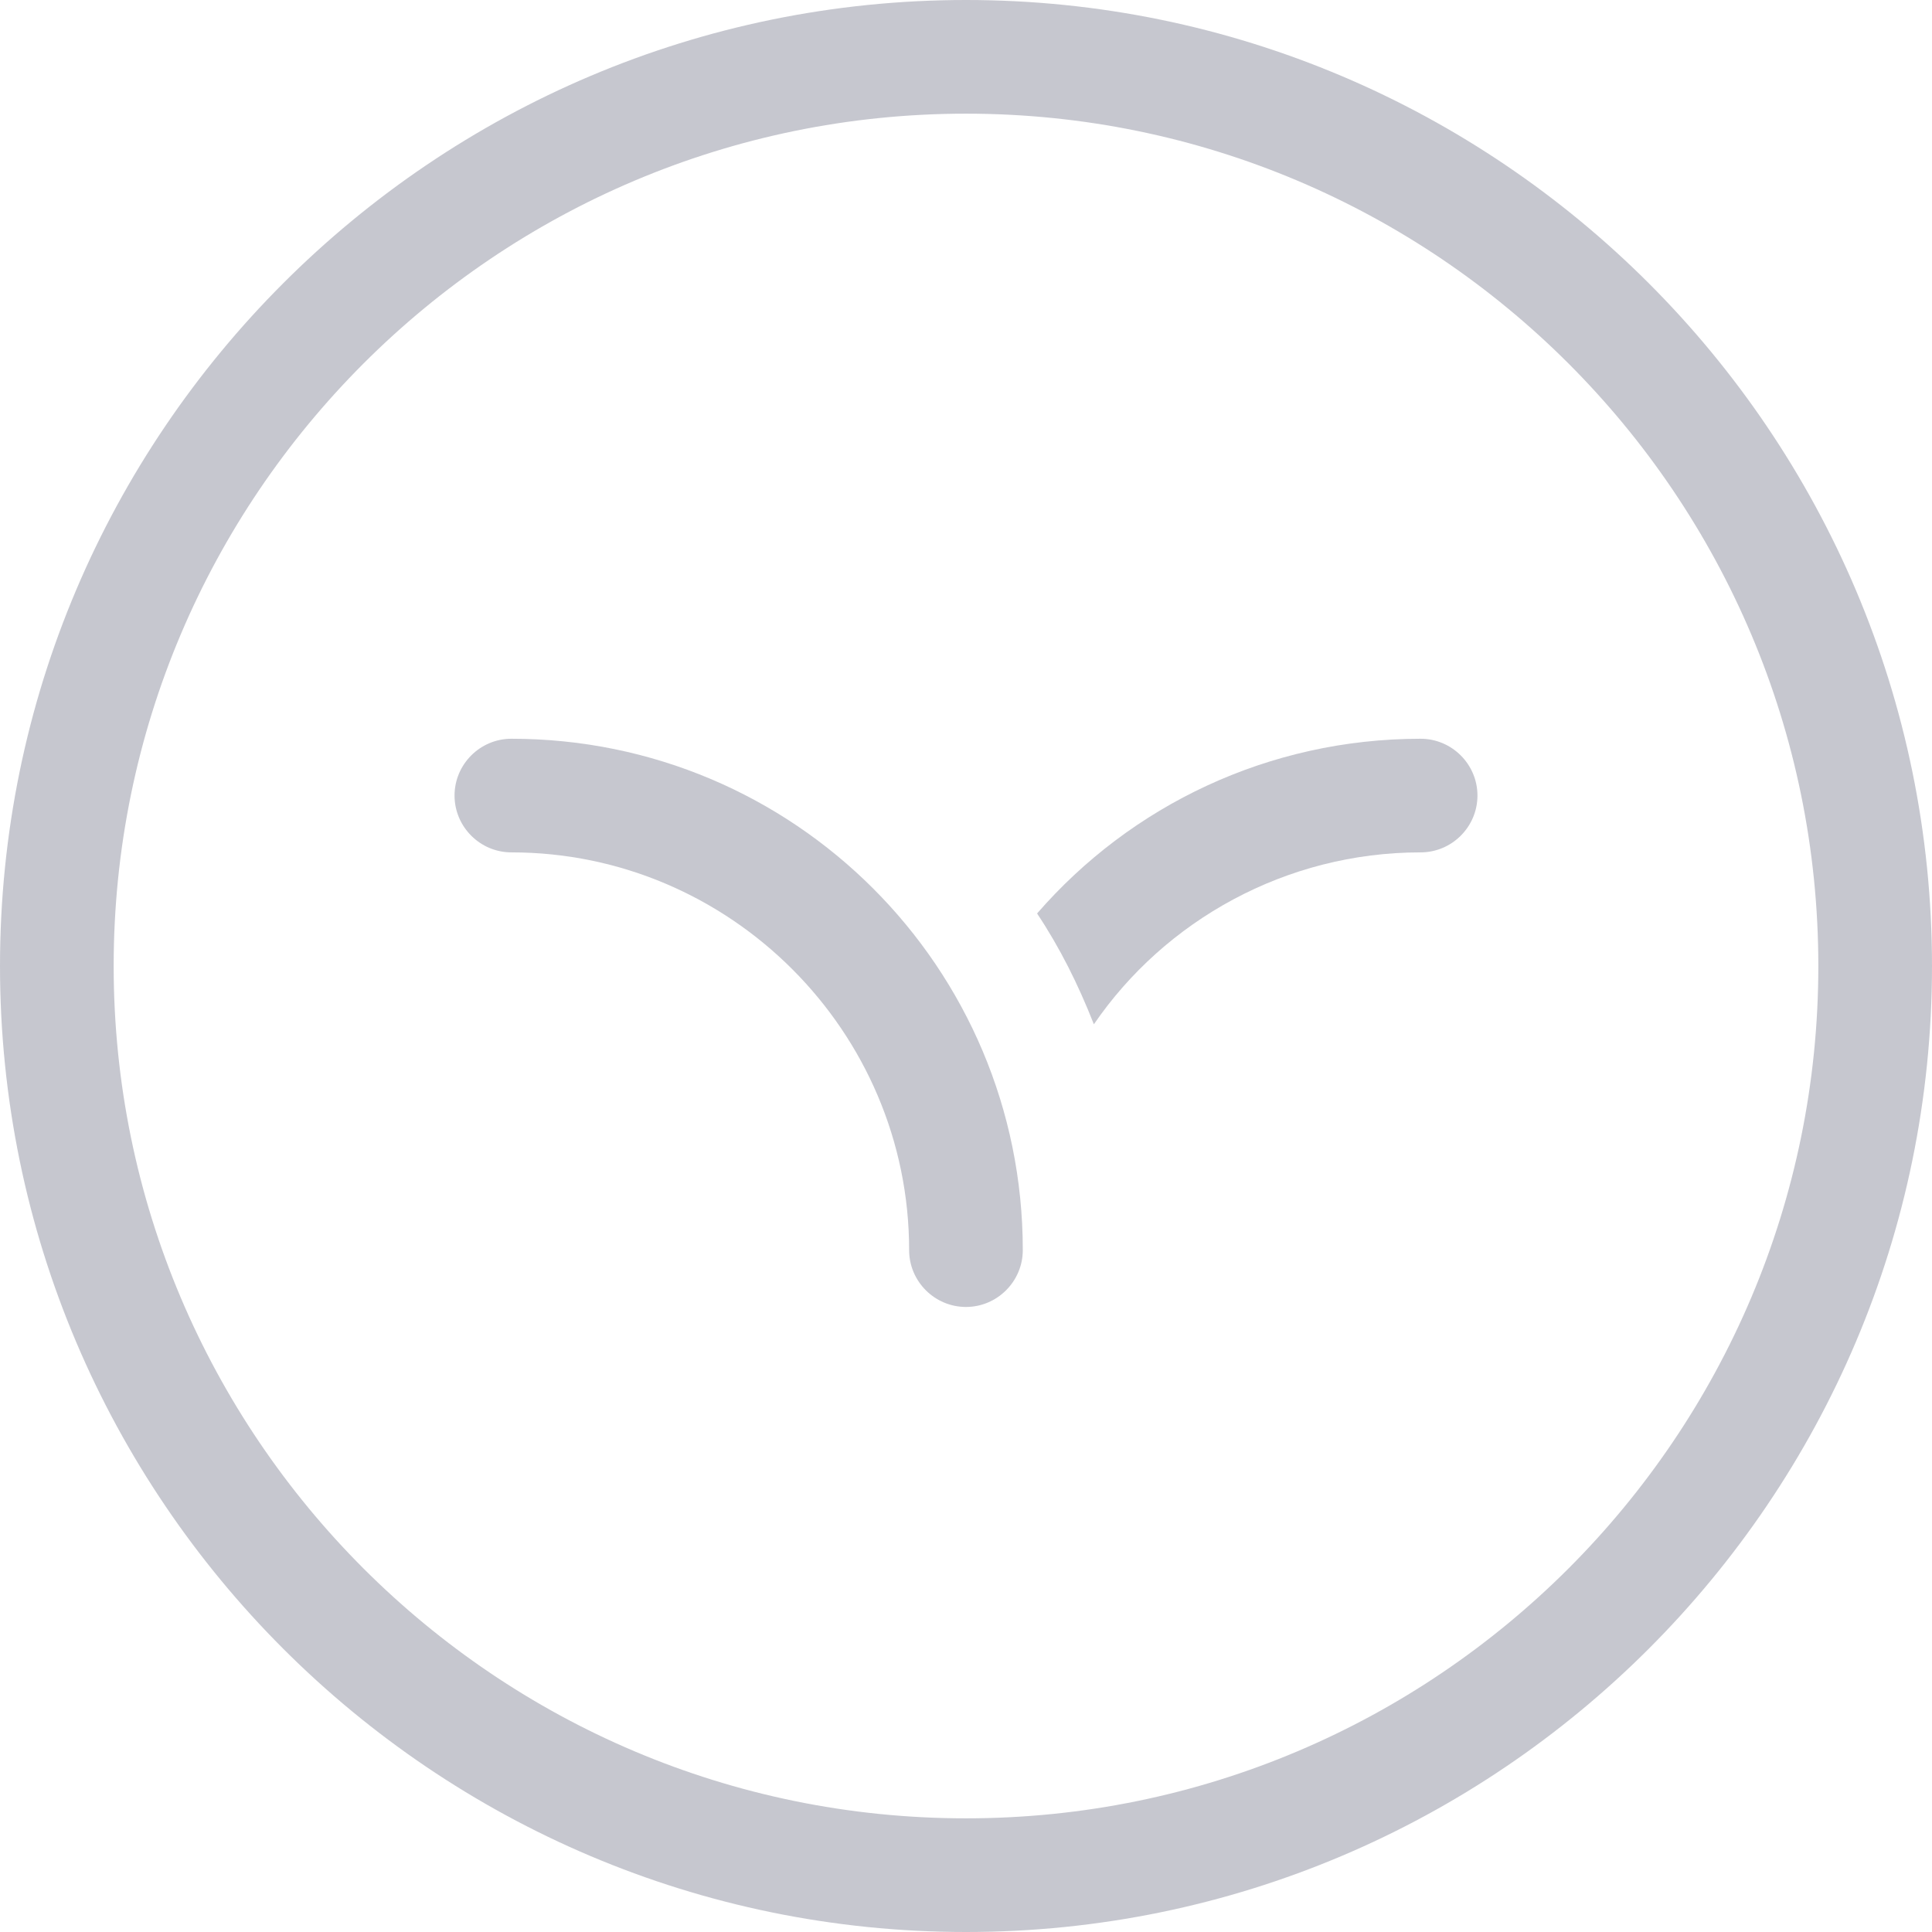
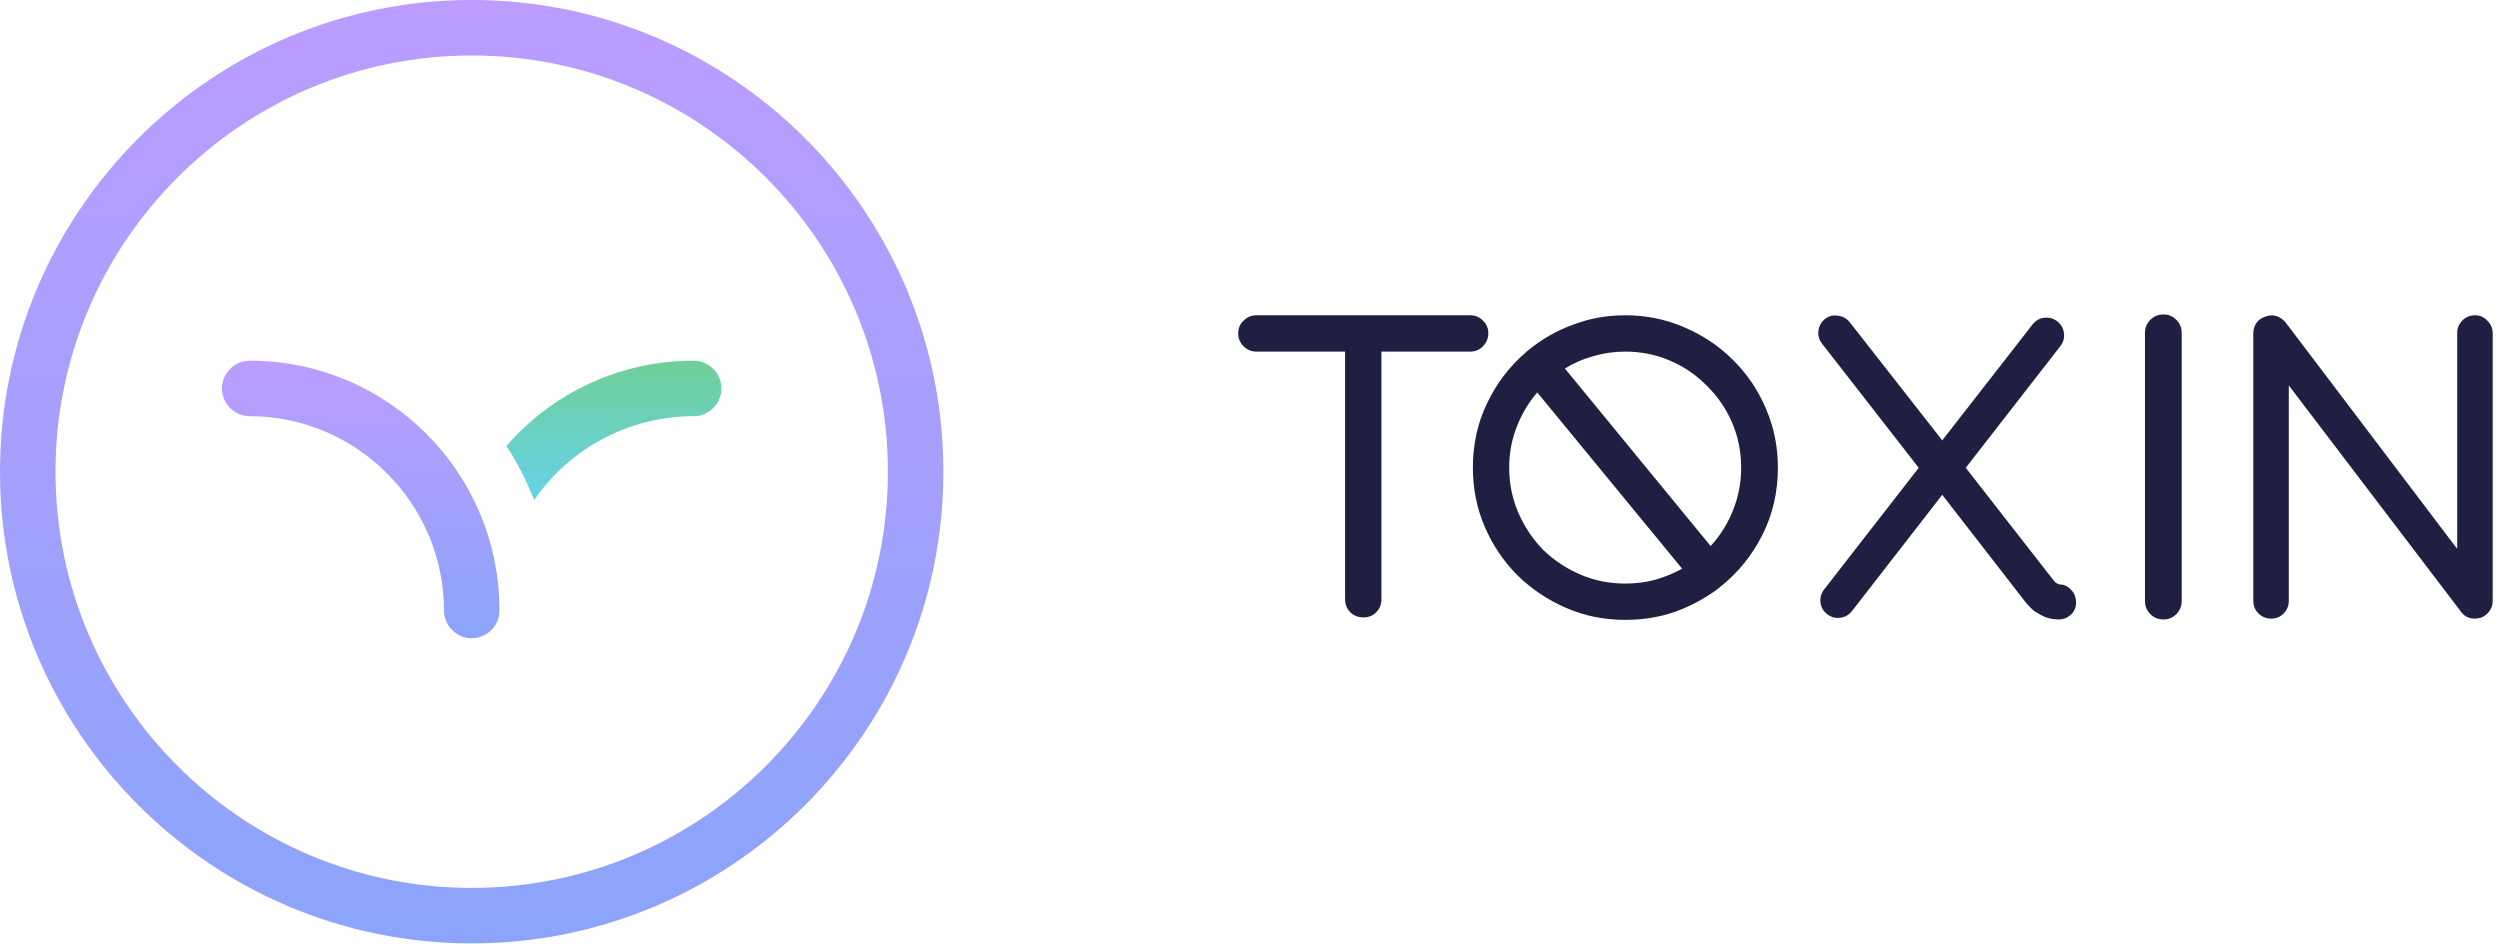
- <svg xmlns="http://www.w3.org/2000/svg" width="48" height="48" viewBox="0 0 48 48" fill="none">
-   <path d="M23.999 32.471C23.222 32.471 22.587 31.836 22.587 31.059C22.587 25.624 18.14 21.177 12.705 21.177C11.928 21.177 11.293 20.542 11.293 19.765C11.293 18.989 11.928 18.354 12.705 18.354C19.728 18.354 25.411 24.036 25.411 31.059C25.411 31.836 24.775 32.471 23.999 32.471Z" fill="#1F2041" fill-opacity="0.25" />
-   <path d="M36.707 19.765C36.707 20.542 36.072 21.177 35.295 21.177C31.942 21.177 28.942 22.871 27.177 25.448C26.789 24.459 26.33 23.542 25.766 22.695C28.095 20.012 31.519 18.354 35.295 18.354C36.072 18.354 36.707 18.989 36.707 19.765Z" fill="#1F2041" fill-opacity="0.25" />
-   <path d="M24 48C10.765 48 0 37.235 0 24C0 10.765 10.765 0 24 0C37.235 0 48 10.765 48 24C48 37.235 37.235 48 24 48ZM24 2.824C12.318 2.824 2.824 12.318 2.824 24C2.824 35.682 12.318 45.176 24 45.176C35.682 45.176 45.176 35.682 45.176 24C45.176 12.318 35.682 2.824 24 2.824Z" fill="#1F2041" fill-opacity="0.25" />
+ <svg xmlns="http://www.w3.org/2000/svg" width="106" height="40" viewBox="0 0 106 40" fill="none">
+   <path d="M62.335 13.368C62.557 13.368 62.737 13.444 62.877 13.595C63.029 13.736 63.105 13.916 63.105 14.138C63.105 14.348 63.029 14.529 62.877 14.681C62.737 14.832 62.557 14.908 62.335 14.908H58.572V25.408C58.572 25.63 58.497 25.816 58.345 25.968C58.205 26.108 58.024 26.178 57.803 26.178C57.593 26.178 57.412 26.108 57.26 25.968C57.108 25.816 57.032 25.63 57.032 25.408V14.908H53.27C53.06 14.908 52.879 14.832 52.727 14.681C52.576 14.529 52.5 14.348 52.5 14.138C52.5 13.916 52.576 13.736 52.727 13.595C52.879 13.444 53.06 13.368 53.27 13.368H62.335Z" fill="#1F2041" />
+   <path d="M68.908 13.368C69.794 13.368 70.629 13.537 71.41 13.876C72.204 14.214 72.892 14.675 73.475 15.258C74.07 15.841 74.537 16.53 74.875 17.323C75.213 18.105 75.383 18.939 75.383 19.826C75.383 20.864 75.161 21.82 74.718 22.695C74.274 23.57 73.674 24.305 72.915 24.901C72.915 24.901 72.903 24.912 72.88 24.936C72.32 25.355 71.708 25.688 71.043 25.933C70.378 26.166 69.666 26.283 68.908 26.283C68.021 26.283 67.187 26.114 66.405 25.776C65.623 25.437 64.935 24.976 64.34 24.393C63.757 23.81 63.296 23.127 62.958 22.346C62.619 21.564 62.45 20.724 62.45 19.826C62.45 18.846 62.648 17.941 63.045 17.113C63.442 16.273 63.984 15.556 64.673 14.96L64.743 14.89C64.754 14.89 64.772 14.879 64.795 14.855C65.355 14.389 65.985 14.027 66.685 13.771C67.385 13.502 68.126 13.368 68.908 13.368ZM68.908 24.743C69.351 24.743 69.771 24.691 70.168 24.585C70.576 24.469 70.961 24.311 71.323 24.113L65.18 16.64C64.807 17.072 64.515 17.562 64.305 18.11C64.095 18.647 63.99 19.219 63.99 19.826C63.99 20.502 64.118 21.138 64.375 21.733C64.632 22.328 64.982 22.853 65.425 23.308C65.88 23.751 66.405 24.101 67 24.358C67.595 24.615 68.231 24.743 68.908 24.743ZM72.53 23.151C72.938 22.707 73.254 22.206 73.475 21.645C73.709 21.074 73.825 20.467 73.825 19.826C73.825 19.149 73.697 18.513 73.44 17.918C73.183 17.323 72.828 16.804 72.373 16.36C71.929 15.905 71.41 15.55 70.815 15.293C70.22 15.036 69.584 14.908 68.908 14.908C68.441 14.908 67.992 14.972 67.56 15.101C67.128 15.217 66.726 15.392 66.353 15.626L72.53 23.151Z" fill="#1F2041" />
+   <path d="M82.351 20.631C82.118 20.631 81.919 20.537 81.756 20.351L77.258 14.575C77.13 14.412 77.078 14.231 77.101 14.033C77.124 13.823 77.218 13.654 77.381 13.525C77.544 13.397 77.725 13.351 77.924 13.386C78.133 13.409 78.303 13.502 78.431 13.665L82.351 18.671L86.183 13.753C86.312 13.59 86.475 13.496 86.674 13.473C86.883 13.45 87.07 13.502 87.234 13.63C87.397 13.759 87.49 13.928 87.513 14.138C87.537 14.336 87.484 14.517 87.356 14.681L82.946 20.351C82.794 20.537 82.596 20.631 82.351 20.631ZM87.269 26.265C87.222 26.265 87.146 26.26 87.041 26.248C86.948 26.236 86.837 26.207 86.709 26.16C86.58 26.102 86.44 26.026 86.288 25.933C86.148 25.828 86.008 25.688 85.868 25.513L82.351 20.98L78.519 25.916C78.39 26.079 78.221 26.172 78.011 26.195C77.813 26.219 77.632 26.166 77.469 26.038C77.305 25.91 77.212 25.746 77.189 25.548C77.165 25.338 77.218 25.151 77.346 24.988L81.756 19.318C81.896 19.131 82.088 19.038 82.334 19.038C82.59 19.038 82.794 19.131 82.946 19.318L87.041 24.568C87.099 24.65 87.152 24.702 87.198 24.726C87.245 24.749 87.28 24.766 87.303 24.778C87.502 24.778 87.665 24.848 87.793 24.988C87.933 25.116 88.009 25.28 88.021 25.478C88.044 25.688 87.986 25.869 87.846 26.02C87.706 26.172 87.531 26.254 87.321 26.265H87.269Z" fill="#1F2041" />
+   <path d="M91.734 26.265C91.513 26.265 91.326 26.19 91.174 26.038C91.023 25.886 90.947 25.7 90.947 25.478V14.103C90.947 13.893 91.023 13.712 91.174 13.56C91.326 13.409 91.513 13.333 91.734 13.333C91.944 13.333 92.125 13.409 92.277 13.56C92.428 13.712 92.504 13.893 92.504 14.103V25.478C92.504 25.7 92.428 25.886 92.277 26.038C92.125 26.19 91.944 26.265 91.734 26.265Z" fill="#1F2041" />
+   <path d="M104.938 26.23C104.681 26.23 104.483 26.131 104.343 25.933L97.045 16.343V25.478C97.045 25.688 96.969 25.869 96.818 26.02C96.678 26.16 96.503 26.23 96.293 26.23C96.094 26.23 95.919 26.16 95.768 26.02C95.616 25.869 95.54 25.688 95.54 25.478V14.12C95.54 13.957 95.587 13.811 95.68 13.683C95.773 13.555 95.902 13.467 96.065 13.421C96.217 13.362 96.368 13.356 96.52 13.403C96.672 13.45 96.8 13.537 96.905 13.665L104.185 23.273V14.12C104.185 13.922 104.255 13.747 104.395 13.595C104.547 13.444 104.728 13.368 104.938 13.368C105.148 13.368 105.323 13.444 105.463 13.595C105.614 13.747 105.69 13.922 105.69 14.12V25.478C105.69 25.641 105.643 25.787 105.55 25.916C105.457 26.044 105.334 26.137 105.183 26.195C105.066 26.219 104.984 26.23 104.938 26.23Z" fill="#1F2041" />
+   <path d="M20 27.059C19.353 27.059 18.824 26.529 18.824 25.882C18.824 21.353 15.118 17.647 10.589 17.647C9.942 17.647 9.412 17.117 9.412 16.47C9.412 15.823 9.942 15.294 10.589 15.294C16.442 15.294 21.177 20.029 21.177 25.882C21.177 26.529 20.647 27.059 20 27.059Z" fill="url(#paint0_linear)" />
+   <path d="M30.588 16.47C30.588 17.117 30.059 17.647 29.412 17.647C26.618 17.647 24.118 19.059 22.647 21.206C22.324 20.382 21.941 19.617 21.471 18.912C23.412 16.676 26.265 15.294 29.412 15.294C30.059 15.294 30.588 15.823 30.588 16.47Z" fill="url(#paint1_linear)" />
+   <path d="M20 40C8.971 40 0 31.029 0 20C0 8.971 8.971 0 20 0C31.029 0 40 8.971 40 20C40 31.029 31.029 40 20 40ZM20 2.353C10.265 2.353 2.353 10.265 2.353 20C2.353 29.735 10.265 37.647 20 37.647C29.735 37.647 37.647 29.735 37.647 20C37.647 10.265 29.735 2.353 20 2.353Z" fill="url(#paint2_linear)" />
+   <defs>
+     <linearGradient id="paint0_linear" x1="15.294" y1="15.294" x2="15.294" y2="27.059" gradientUnits="userSpaceOnUse">
+       <stop stop-color="#BC9CFF" />
+       <stop offset="1" stop-color="#8BA4F9" />
+     </linearGradient>
+     <linearGradient id="paint1_linear" x1="26.029" y1="15.294" x2="26.029" y2="21.206" gradientUnits="userSpaceOnUse">
+       <stop stop-color="#6FCF97" />
+       <stop offset="1" stop-color="#66D2EA" />
+     </linearGradient>
+     <linearGradient id="paint2_linear" x1="20" y1="0" x2="20" y2="40" gradientUnits="userSpaceOnUse">
+       <stop stop-color="#BC9CFF" />
+       <stop offset="1" stop-color="#8BA4F9" />
+     </linearGradient>
+   </defs>
</svg>
